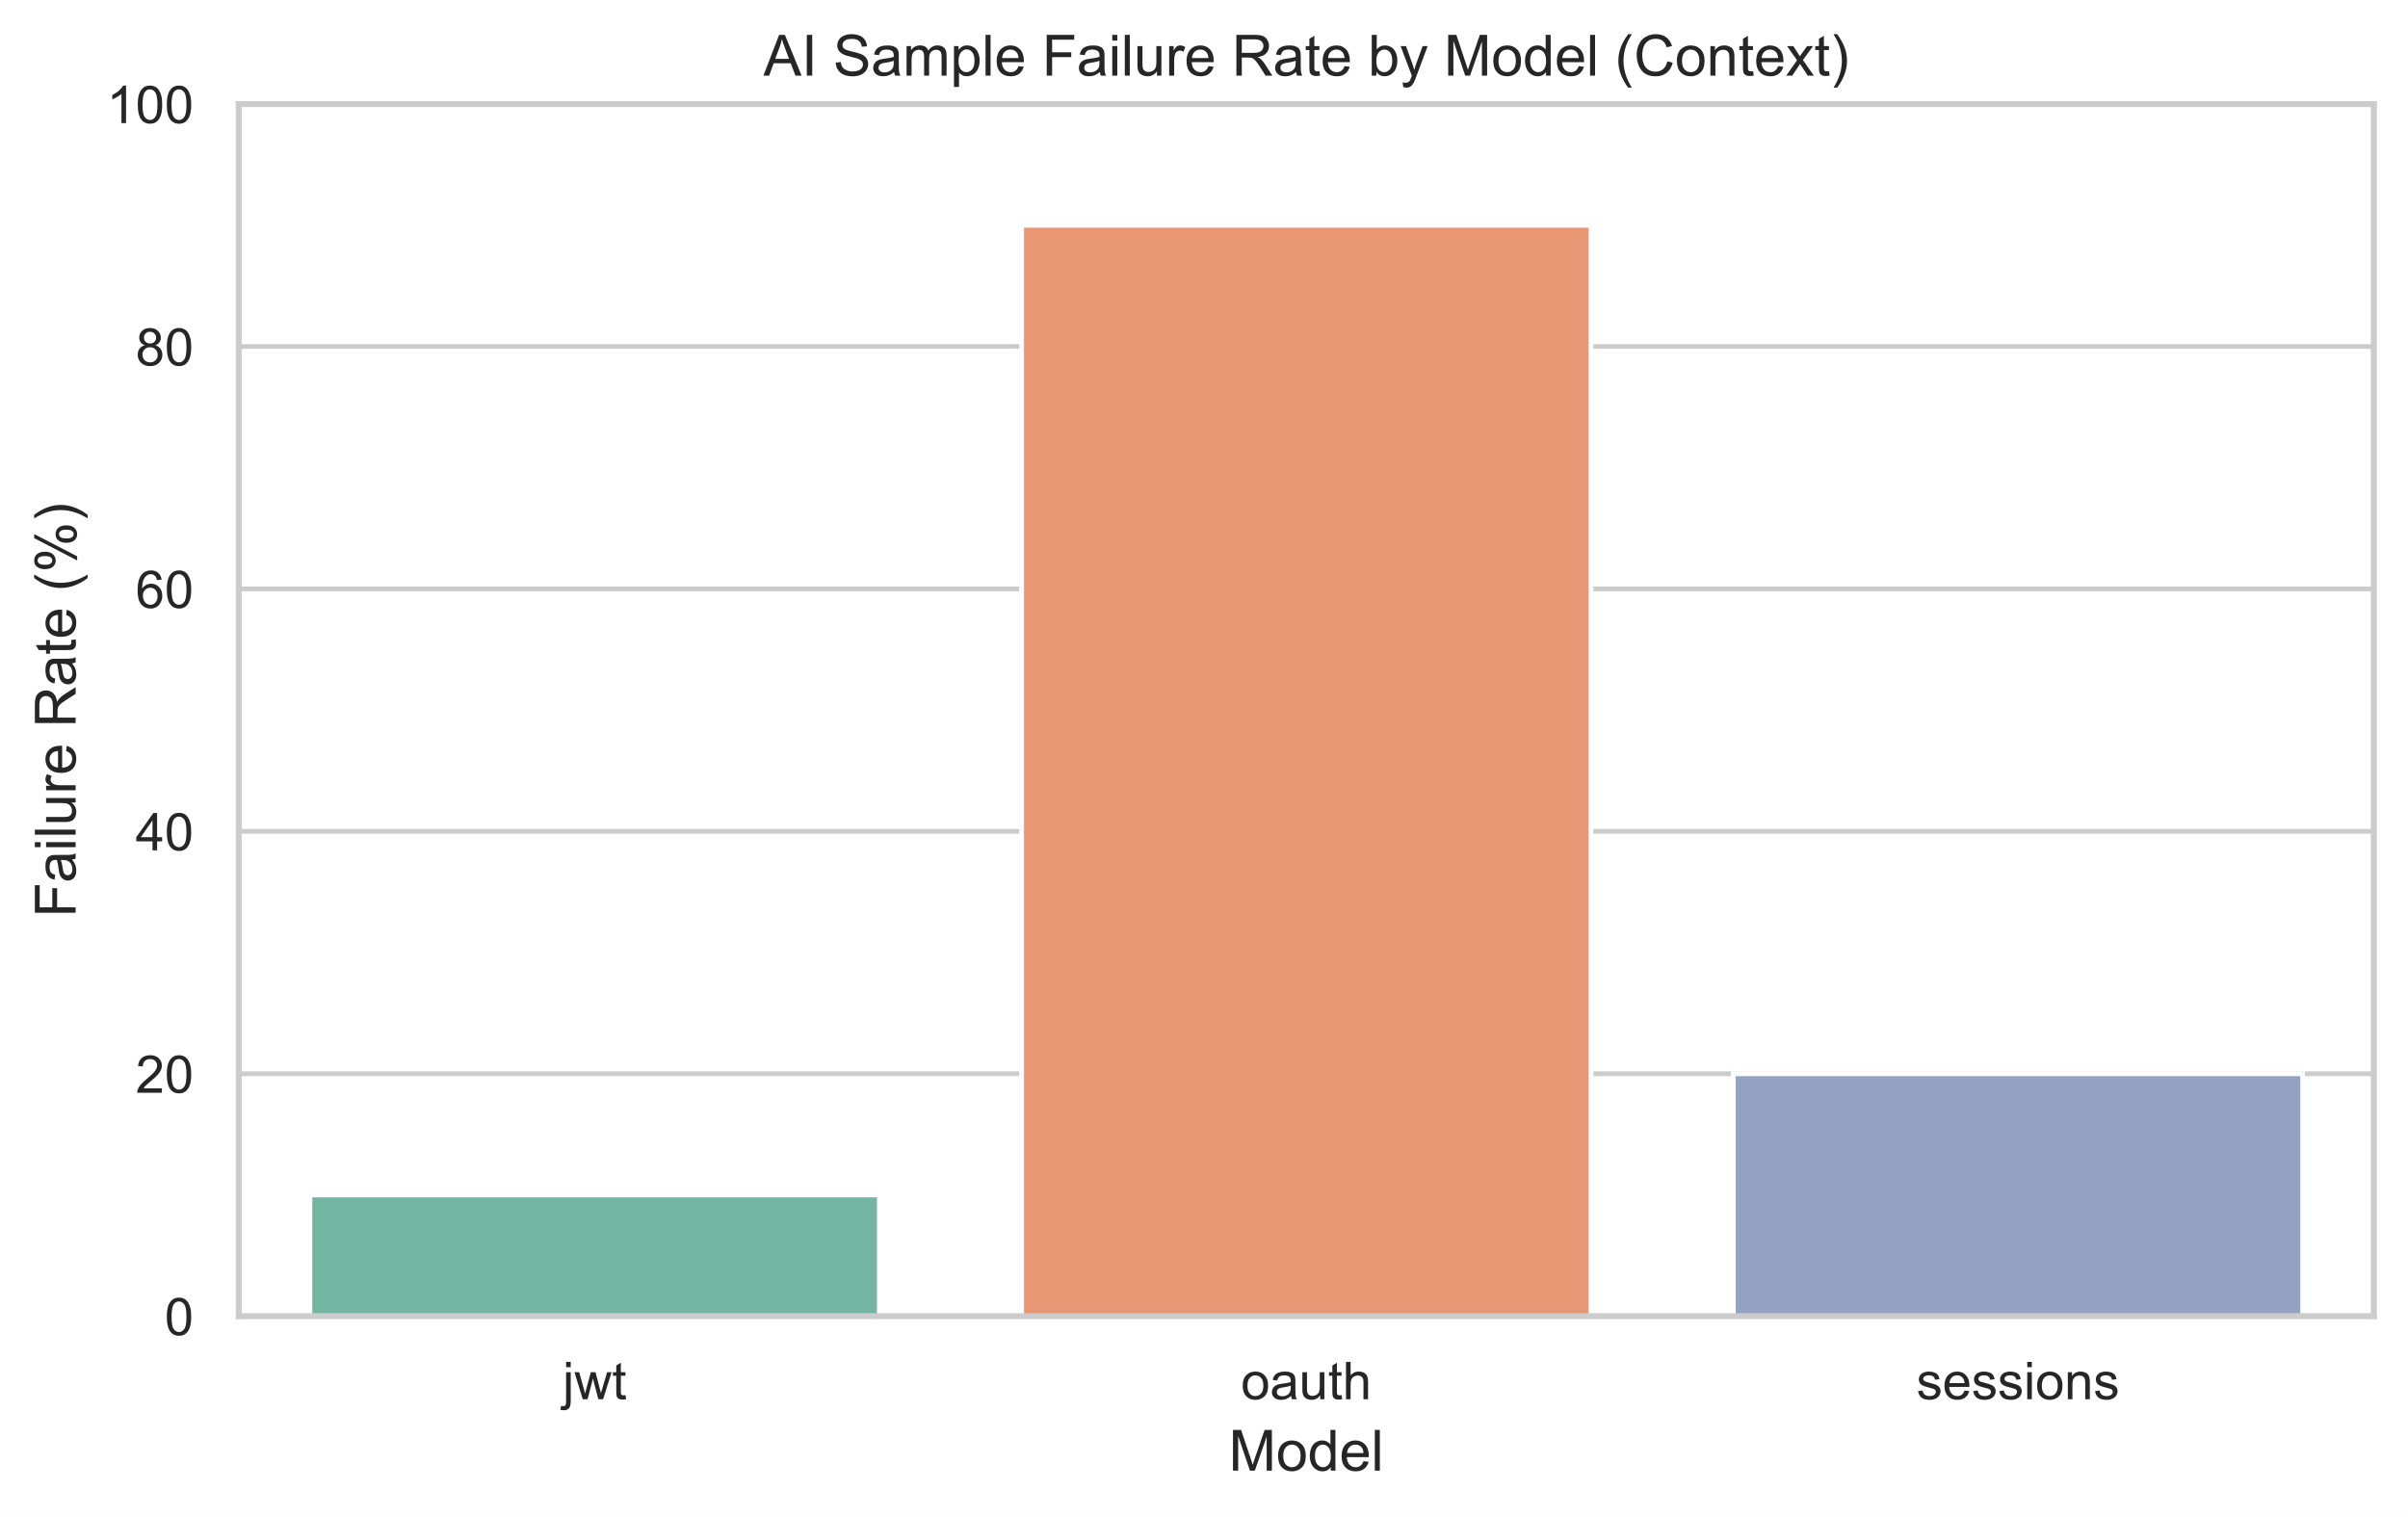
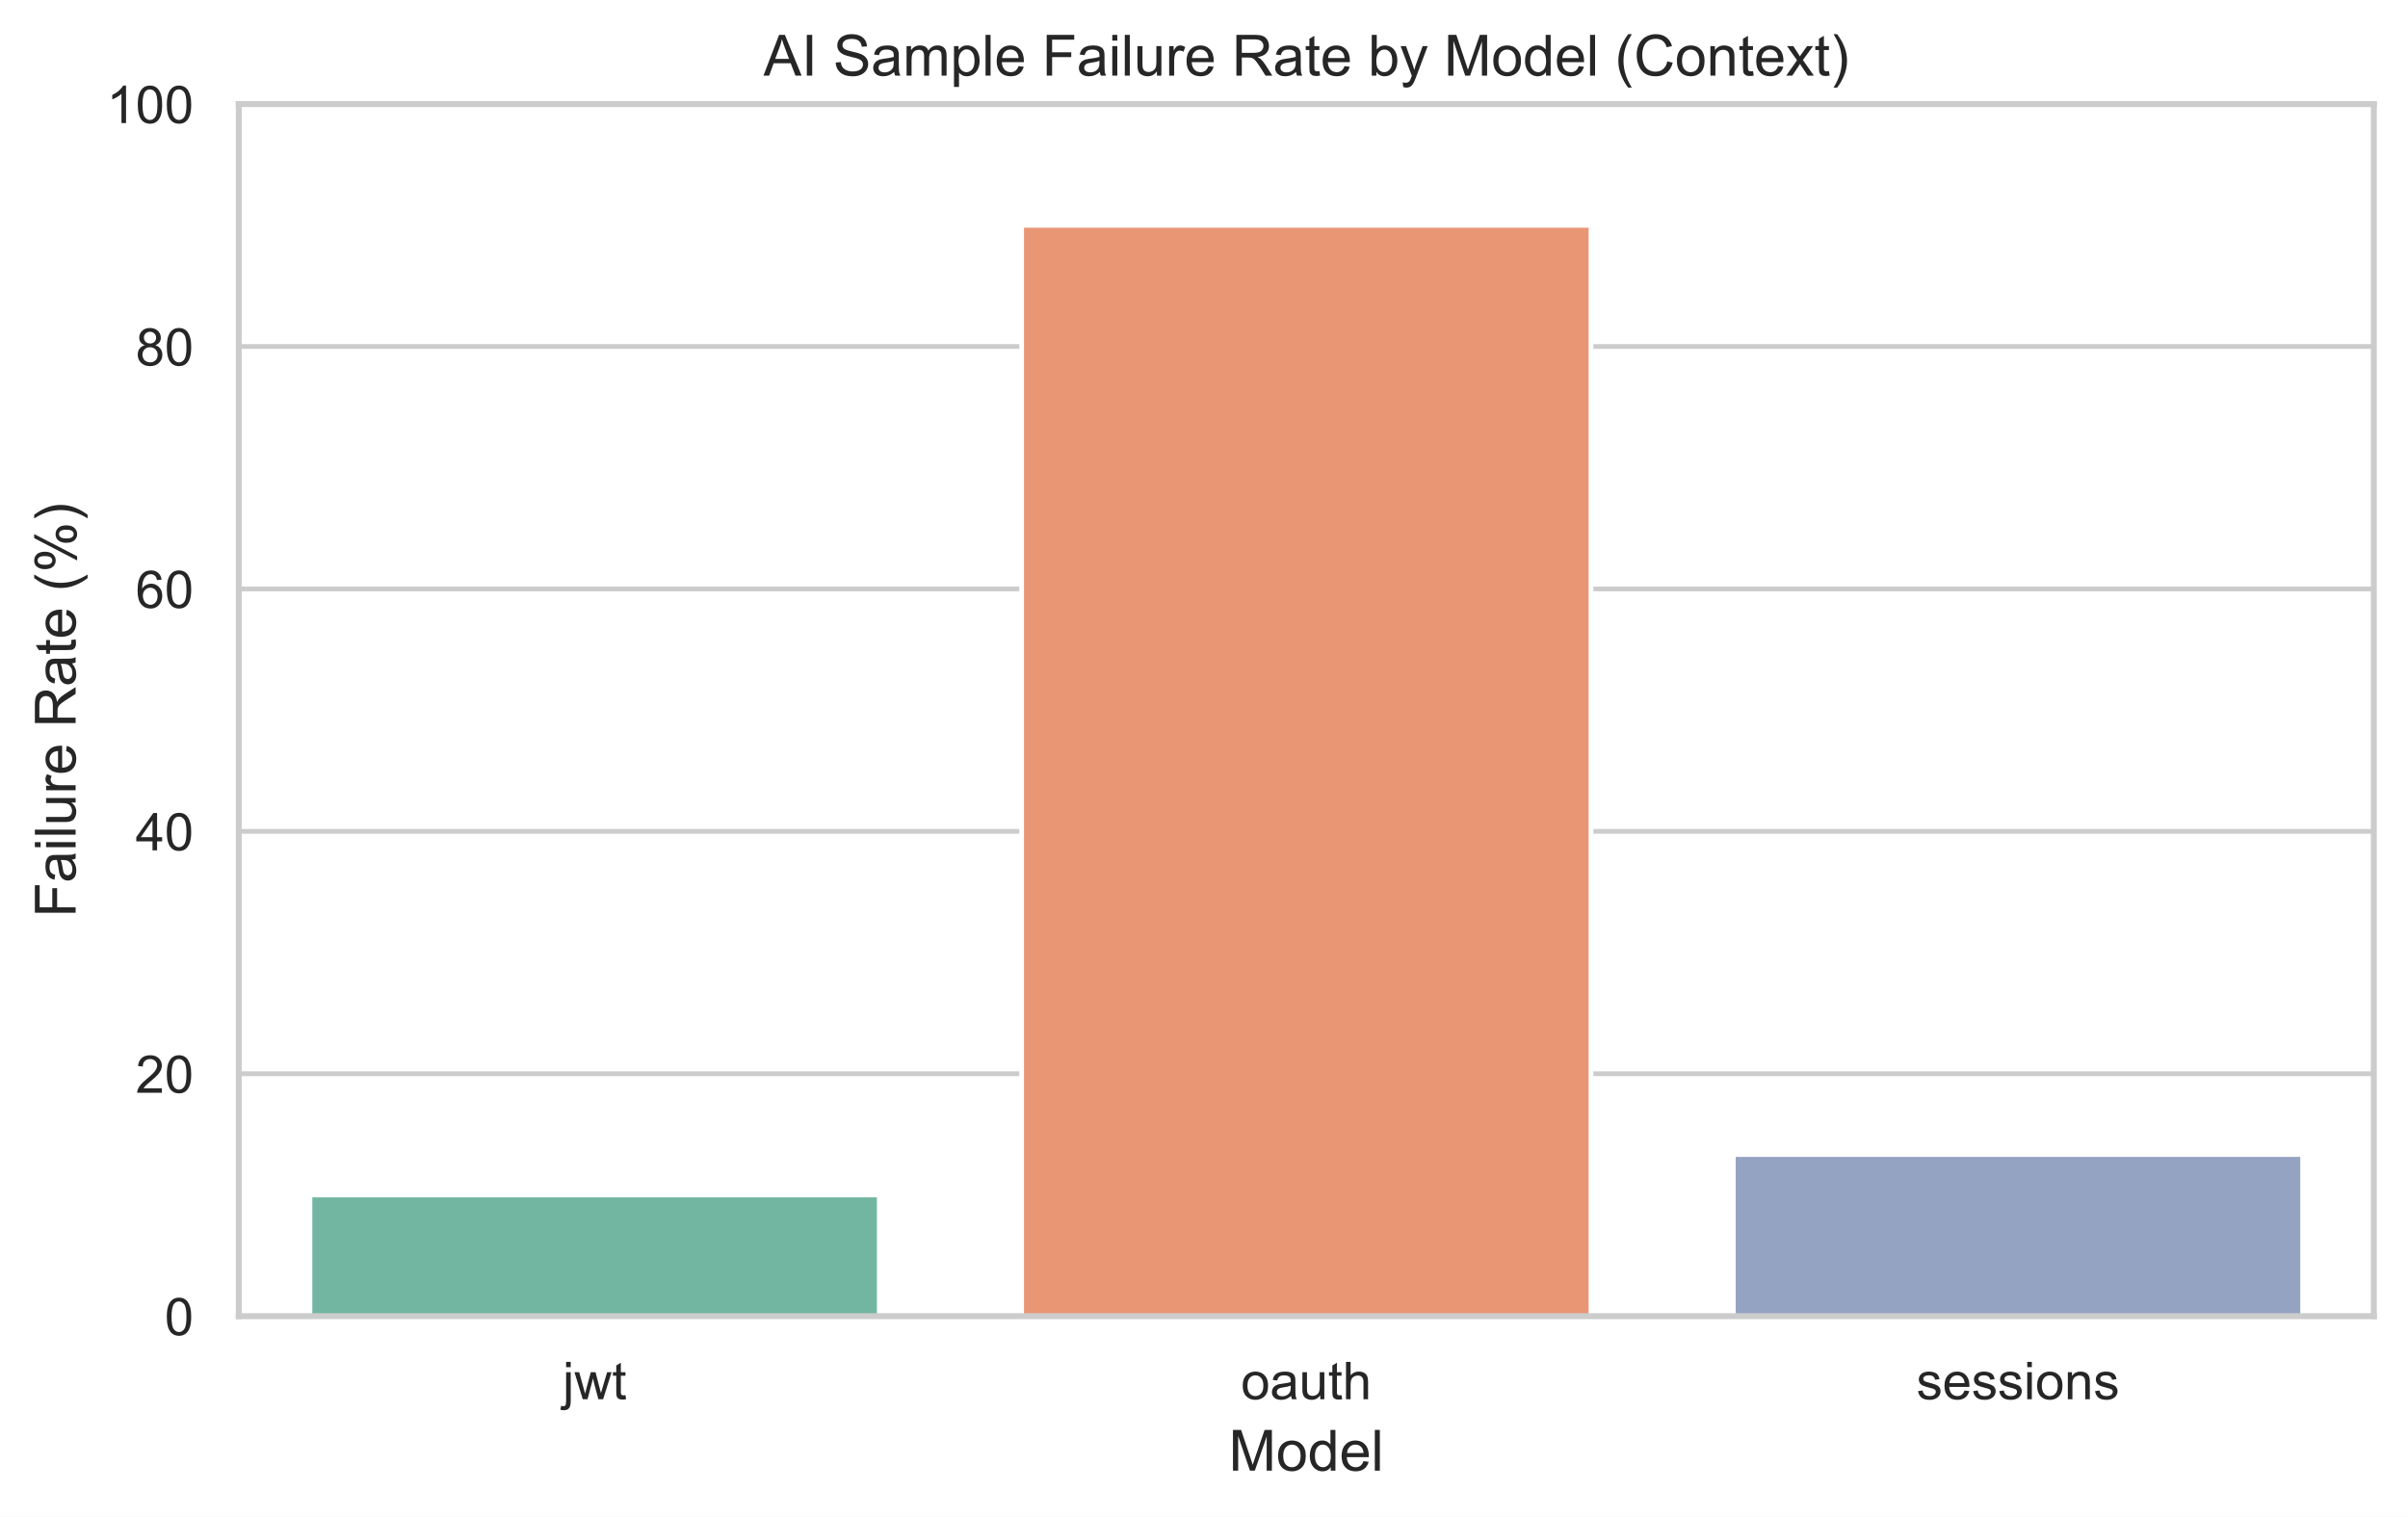
<svg xmlns="http://www.w3.org/2000/svg" xmlns:xlink="http://www.w3.org/1999/xlink" width="507.427pt" height="319.641pt" viewBox="0 0 507.427 319.641" version="1.1">
  <defs>
    <style type="text/css">*{stroke-linejoin: round; stroke-linecap: butt}</style>
  </defs>
  <g id="figure_1">
    <g id="patch_1">
      <path d="M 0 319.641  L 507.427 319.641  L 507.427 0  L 0 0  z " style="fill: #ffffff" />
    </g>
    <g id="axes_1">
      <g id="patch_2">
        <path d="M 50.313 277.356  L 500.227 277.356  L 500.227 21.936  L 50.313 21.936  z " style="fill: #ffffff" />
      </g>
      <g id="matplotlib.axis_1">
        <g id="xtick_1">
          <g id="text_1">
            <g style="fill: #262626" transform="translate(118.5767 294.8646) scale(0.11 -0.11)">
              <defs>
                <path id="ArialMT-4d" d="M 419 3928  L 419 4581  L 981 4581  L 981 3928  L 419 3928  z M -294 -1288  L -188 -809  Q -19 -853 78 -853  Q 250 -853 334 -739  Q 419 -625 419 -169  L 419 3319  L 981 3319  L 981 -181  Q 981 -794 822 -1034  Q 619 -1347 147 -1347  Q -81 -1347 -294 -1288  z " transform="scale(0.015625)" />
                <path id="ArialMT-5a" d="M 1034 0  L 19 3319  L 600 3319  L 1128 1403  L 1325 691  Q 1338 744 1497 1375  L 2025 3319  L 2603 3319  L 3100 1394  L 3266 759  L 3456 1400  L 4025 3319  L 4572 3319  L 3534 0  L 2950 0  L 2422 1988  L 2294 2553  L 1622 0  L 1034 0  z " transform="scale(0.015625)" />
                <path id="ArialMT-57" d="M 1650 503  L 1731 6  Q 1494 -44 1306 -44  Q 1000 -44 831 53  Q 663 150 594 308  Q 525 466 525 972  L 525 2881  L 113 2881  L 113 3319  L 525 3319  L 525 4141  L 1084 4478  L 1084 3319  L 1650 3319  L 1650 2881  L 1084 2881  L 1084 941  Q 1084 700 1114 631  Q 1144 563 1211 522  Q 1278 481 1403 481  Q 1497 481 1650 503  z " transform="scale(0.015625)" />
              </defs>
              <use xlink:href="#ArialMT-4d" />
              <use xlink:href="#ArialMT-5a" transform="translate(22.21875 0)" />
              <use xlink:href="#ArialMT-57" transform="translate(94.4375 0)" />
            </g>
          </g>
        </g>
        <g id="xtick_2">
          <g id="text_2">
            <g style="fill: #262626" transform="translate(261.5081 294.8646) scale(0.11 -0.11)">
              <defs>
                <path id="ArialMT-52" d="M 213 1659  Q 213 2581 725 3025  Q 1153 3394 1769 3394  Q 2453 3394 2887 2945  Q 3322 2497 3322 1706  Q 3322 1066 3130 698  Q 2938 331 2570 128  Q 2203 -75 1769 -75  Q 1072 -75 642 372  Q 213 819 213 1659  z M 791 1659  Q 791 1022 1069 705  Q 1347 388 1769 388  Q 2188 388 2466 706  Q 2744 1025 2744 1678  Q 2744 2294 2464 2611  Q 2184 2928 1769 2928  Q 1347 2928 1069 2612  Q 791 2297 791 1659  z " transform="scale(0.015625)" />
                <path id="ArialMT-44" d="M 2588 409  Q 2275 144 1986 34  Q 1697 -75 1366 -75  Q 819 -75 525 192  Q 231 459 231 875  Q 231 1119 342 1320  Q 453 1522 633 1644  Q 813 1766 1038 1828  Q 1203 1872 1538 1913  Q 2219 1994 2541 2106  Q 2544 2222 2544 2253  Q 2544 2597 2384 2738  Q 2169 2928 1744 2928  Q 1347 2928 1158 2789  Q 969 2650 878 2297  L 328 2372  Q 403 2725 575 2942  Q 747 3159 1072 3276  Q 1397 3394 1825 3394  Q 2250 3394 2515 3294  Q 2781 3194 2906 3042  Q 3031 2891 3081 2659  Q 3109 2516 3109 2141  L 3109 1391  Q 3109 606 3145 398  Q 3181 191 3288 0  L 2700 0  Q 2613 175 2588 409  z M 2541 1666  Q 2234 1541 1622 1453  Q 1275 1403 1131 1340  Q 988 1278 909 1158  Q 831 1038 831 891  Q 831 666 1001 516  Q 1172 366 1500 366  Q 1825 366 2078 508  Q 2331 650 2450 897  Q 2541 1088 2541 1459  L 2541 1666  z " transform="scale(0.015625)" />
                <path id="ArialMT-58" d="M 2597 0  L 2597 488  Q 2209 -75 1544 -75  Q 1250 -75 995 37  Q 741 150 617 320  Q 494 491 444 738  Q 409 903 409 1263  L 409 3319  L 972 3319  L 972 1478  Q 972 1038 1006 884  Q 1059 663 1231 536  Q 1403 409 1656 409  Q 1909 409 2131 539  Q 2353 669 2445 892  Q 2538 1116 2538 1541  L 2538 3319  L 3100 3319  L 3100 0  L 2597 0  z " transform="scale(0.015625)" />
                <path id="ArialMT-4b" d="M 422 0  L 422 4581  L 984 4581  L 984 2938  Q 1378 3394 1978 3394  Q 2347 3394 2619 3248  Q 2891 3103 3008 2847  Q 3125 2591 3125 2103  L 3125 0  L 2563 0  L 2563 2103  Q 2563 2525 2380 2717  Q 2197 2909 1863 2909  Q 1613 2909 1392 2779  Q 1172 2650 1078 2428  Q 984 2206 984 1816  L 984 0  L 422 0  z " transform="scale(0.015625)" />
              </defs>
              <use xlink:href="#ArialMT-52" />
              <use xlink:href="#ArialMT-44" transform="translate(55.60938 0)" />
              <use xlink:href="#ArialMT-58" transform="translate(111.2188 0)" />
              <use xlink:href="#ArialMT-57" transform="translate(166.8281 0)" />
              <use xlink:href="#ArialMT-4b" transform="translate(194.6094 0)" />
            </g>
          </g>
        </g>
        <g id="xtick_3">
          <g id="text_3">
            <g style="fill: #262626" transform="translate(403.844 294.8646) scale(0.11 -0.11)">
              <defs>
                <path id="ArialMT-56" d="M 197 991  L 753 1078  Q 800 744 1014 566  Q 1228 388 1613 388  Q 2000 388 2187 545  Q 2375 703 2375 916  Q 2375 1106 2209 1216  Q 2094 1291 1634 1406  Q 1016 1563 777 1677  Q 538 1791 414 1992  Q 291 2194 291 2438  Q 291 2659 392 2848  Q 494 3038 669 3163  Q 800 3259 1026 3326  Q 1253 3394 1513 3394  Q 1903 3394 2198 3281  Q 2494 3169 2634 2976  Q 2775 2784 2828 2463  L 2278 2388  Q 2241 2644 2061 2787  Q 1881 2931 1553 2931  Q 1166 2931 1000 2803  Q 834 2675 834 2503  Q 834 2394 903 2306  Q 972 2216 1119 2156  Q 1203 2125 1616 2013  Q 2213 1853 2448 1751  Q 2684 1650 2818 1456  Q 2953 1263 2953 975  Q 2953 694 2789 445  Q 2625 197 2315 61  Q 2006 -75 1616 -75  Q 969 -75 630 194  Q 291 463 197 991  z " transform="scale(0.015625)" />
                <path id="ArialMT-48" d="M 2694 1069  L 3275 997  Q 3138 488 2766 206  Q 2394 -75 1816 -75  Q 1088 -75 661 373  Q 234 822 234 1631  Q 234 2469 665 2931  Q 1097 3394 1784 3394  Q 2450 3394 2872 2941  Q 3294 2488 3294 1666  Q 3294 1616 3291 1516  L 816 1516  Q 847 969 1125 678  Q 1403 388 1819 388  Q 2128 388 2347 550  Q 2566 713 2694 1069  z M 847 1978  L 2700 1978  Q 2663 2397 2488 2606  Q 2219 2931 1791 2931  Q 1403 2931 1139 2672  Q 875 2413 847 1978  z " transform="scale(0.015625)" />
                <path id="ArialMT-4c" d="M 425 3934  L 425 4581  L 988 4581  L 988 3934  L 425 3934  z M 425 0  L 425 3319  L 988 3319  L 988 0  L 425 0  z " transform="scale(0.015625)" />
                <path id="ArialMT-51" d="M 422 0  L 422 3319  L 928 3319  L 928 2847  Q 1294 3394 1984 3394  Q 2284 3394 2536 3286  Q 2788 3178 2913 3003  Q 3038 2828 3088 2588  Q 3119 2431 3119 2041  L 3119 0  L 2556 0  L 2556 2019  Q 2556 2363 2490 2533  Q 2425 2703 2258 2804  Q 2091 2906 1866 2906  Q 1506 2906 1245 2678  Q 984 2450 984 1813  L 984 0  L 422 0  z " transform="scale(0.015625)" />
              </defs>
              <use xlink:href="#ArialMT-56" />
              <use xlink:href="#ArialMT-48" transform="translate(50 0)" />
              <use xlink:href="#ArialMT-56" transform="translate(105.6094 0)" />
              <use xlink:href="#ArialMT-56" transform="translate(155.6094 0)" />
              <use xlink:href="#ArialMT-4c" transform="translate(205.6094 0)" />
              <use xlink:href="#ArialMT-52" transform="translate(227.8281 0)" />
              <use xlink:href="#ArialMT-51" transform="translate(283.4375 0)" />
              <use xlink:href="#ArialMT-56" transform="translate(339.0469 0)" />
            </g>
          </g>
        </g>
        <g id="text_4">
          <g style="fill: #262626" transform="translate(258.9296 309.9161) scale(0.12 -0.12)">
            <defs>
              <path id="ArialMT-30" d="M 475 0  L 475 4581  L 1388 4581  L 2472 1338  Q 2622 884 2691 659  Q 2769 909 2934 1394  L 4031 4581  L 4847 4581  L 4847 0  L 4263 0  L 4263 3834  L 2931 0  L 2384 0  L 1059 3900  L 1059 0  L 475 0  z " transform="scale(0.015625)" />
              <path id="ArialMT-47" d="M 2575 0  L 2575 419  Q 2259 -75 1647 -75  Q 1250 -75 917 144  Q 584 363 401 755  Q 219 1147 219 1656  Q 219 2153 384 2558  Q 550 2963 881 3178  Q 1213 3394 1622 3394  Q 1922 3394 2156 3267  Q 2391 3141 2538 2938  L 2538 4581  L 3097 4581  L 3097 0  L 2575 0  z M 797 1656  Q 797 1019 1065 703  Q 1334 388 1700 388  Q 2069 388 2326 689  Q 2584 991 2584 1609  Q 2584 2291 2321 2609  Q 2059 2928 1675 2928  Q 1300 2928 1048 2622  Q 797 2316 797 1656  z " transform="scale(0.015625)" />
              <path id="ArialMT-4f" d="M 409 0  L 409 4581  L 972 4581  L 972 0  L 409 0  z " transform="scale(0.015625)" />
            </defs>
            <use xlink:href="#ArialMT-30" />
            <use xlink:href="#ArialMT-52" transform="translate(83.29688 0)" />
            <use xlink:href="#ArialMT-47" transform="translate(138.9062 0)" />
            <use xlink:href="#ArialMT-48" transform="translate(194.5156 0)" />
            <use xlink:href="#ArialMT-4f" transform="translate(250.125 0)" />
          </g>
        </g>
      </g>
      <g id="matplotlib.axis_2">
        <g id="ytick_1">
          <g id="line2d_1">
-             <path d="M 50.313 277.356  L 500.227 277.356  " clip-path="url(#peda5ffaad2)" style="fill: none; stroke: #cccccc; stroke-linecap: round" />
+             <path d="M 50.313 277.356  L 500.227 277.356  " clip-path="url(#pfcfcd6b1ce)" style="fill: none; stroke: #cccccc; stroke-linecap: round" />
          </g>
          <g id="text_5">
            <g style="fill: #262626" transform="translate(34.69602 281.3604) scale(0.11 -0.11)">
              <defs>
                <path id="ArialMT-13" d="M 266 2259  Q 266 3072 433 3567  Q 600 4063 929 4331  Q 1259 4600 1759 4600  Q 2128 4600 2406 4451  Q 2684 4303 2865 4023  Q 3047 3744 3150 3342  Q 3253 2941 3253 2259  Q 3253 1453 3087 958  Q 2922 463 2592 192  Q 2263 -78 1759 -78  Q 1097 -78 719 397  Q 266 969 266 2259  z M 844 2259  Q 844 1131 1108 757  Q 1372 384 1759 384  Q 2147 384 2411 759  Q 2675 1134 2675 2259  Q 2675 3391 2411 3762  Q 2147 4134 1753 4134  Q 1366 4134 1134 3806  Q 844 3388 844 2259  z " transform="scale(0.015625)" />
              </defs>
              <use xlink:href="#ArialMT-13" />
            </g>
          </g>
        </g>
        <g id="ytick_2">
          <g id="line2d_2">
-             <path d="M 50.313 226.272  L 500.227 226.272  " clip-path="url(#peda5ffaad2)" style="fill: none; stroke: #cccccc; stroke-linecap: round" />
+             <path d="M 50.313 226.272  L 500.227 226.272  " clip-path="url(#pfcfcd6b1ce)" style="fill: none; stroke: #cccccc; stroke-linecap: round" />
          </g>
          <g id="text_6">
            <g style="fill: #262626" transform="translate(28.57898 230.2764) scale(0.11 -0.11)">
              <defs>
                <path id="ArialMT-15" d="M 3222 541  L 3222 0  L 194 0  Q 188 203 259 391  Q 375 700 629 1000  Q 884 1300 1366 1694  Q 2113 2306 2375 2664  Q 2638 3022 2638 3341  Q 2638 3675 2398 3904  Q 2159 4134 1775 4134  Q 1369 4134 1125 3890  Q 881 3647 878 3216  L 300 3275  Q 359 3922 746 4261  Q 1134 4600 1788 4600  Q 2447 4600 2831 4234  Q 3216 3869 3216 3328  Q 3216 3053 3103 2787  Q 2991 2522 2730 2228  Q 2469 1934 1863 1422  Q 1356 997 1212 845  Q 1069 694 975 541  L 3222 541  z " transform="scale(0.015625)" />
              </defs>
              <use xlink:href="#ArialMT-15" />
              <use xlink:href="#ArialMT-13" transform="translate(55.60938 0)" />
            </g>
          </g>
        </g>
        <g id="ytick_3">
          <g id="line2d_3">
-             <path d="M 50.313 175.188  L 500.227 175.188  " clip-path="url(#peda5ffaad2)" style="fill: none; stroke: #cccccc; stroke-linecap: round" />
+             <path d="M 50.313 175.188  L 500.227 175.188  " clip-path="url(#pfcfcd6b1ce)" style="fill: none; stroke: #cccccc; stroke-linecap: round" />
          </g>
          <g id="text_7">
            <g style="fill: #262626" transform="translate(28.57898 179.1925) scale(0.11 -0.11)">
              <defs>
                <path id="ArialMT-17" d="M 2069 0  L 2069 1097  L 81 1097  L 81 1613  L 2172 4581  L 2631 4581  L 2631 1613  L 3250 1613  L 3250 1097  L 2631 1097  L 2631 0  L 2069 0  z M 2069 1613  L 2069 3678  L 634 1613  L 2069 1613  z " transform="scale(0.015625)" />
              </defs>
              <use xlink:href="#ArialMT-17" />
              <use xlink:href="#ArialMT-13" transform="translate(55.60938 0)" />
            </g>
          </g>
        </g>
        <g id="ytick_4">
          <g id="line2d_4">
-             <path d="M 50.313 124.104  L 500.227 124.104  " clip-path="url(#peda5ffaad2)" style="fill: none; stroke: #cccccc; stroke-linecap: round" />
+             <path d="M 50.313 124.104  L 500.227 124.104  " clip-path="url(#pfcfcd6b1ce)" style="fill: none; stroke: #cccccc; stroke-linecap: round" />
          </g>
          <g id="text_8">
            <g style="fill: #262626" transform="translate(28.57898 128.1085) scale(0.11 -0.11)">
              <defs>
                <path id="ArialMT-19" d="M 3184 3459  L 2625 3416  Q 2550 3747 2413 3897  Q 2184 4138 1850 4138  Q 1581 4138 1378 3988  Q 1113 3794 959 3422  Q 806 3050 800 2363  Q 1003 2672 1297 2822  Q 1591 2972 1913 2972  Q 2475 2972 2870 2558  Q 3266 2144 3266 1488  Q 3266 1056 3080 686  Q 2894 316 2569 119  Q 2244 -78 1831 -78  Q 1128 -78 684 439  Q 241 956 241 2144  Q 241 3472 731 4075  Q 1159 4600 1884 4600  Q 2425 4600 2770 4297  Q 3116 3994 3184 3459  z M 888 1484  Q 888 1194 1011 928  Q 1134 663 1356 523  Q 1578 384 1822 384  Q 2178 384 2434 671  Q 2691 959 2691 1453  Q 2691 1928 2437 2201  Q 2184 2475 1800 2475  Q 1419 2475 1153 2201  Q 888 1928 888 1484  z " transform="scale(0.015625)" />
              </defs>
              <use xlink:href="#ArialMT-19" />
              <use xlink:href="#ArialMT-13" transform="translate(55.60938 0)" />
            </g>
          </g>
        </g>
        <g id="ytick_5">
          <g id="line2d_5">
-             <path d="M 50.313 73.02  L 500.227 73.02  " clip-path="url(#peda5ffaad2)" style="fill: none; stroke: #cccccc; stroke-linecap: round" />
+             <path d="M 50.313 73.02  L 500.227 73.02  " clip-path="url(#pfcfcd6b1ce)" style="fill: none; stroke: #cccccc; stroke-linecap: round" />
          </g>
          <g id="text_9">
            <g style="fill: #262626" transform="translate(28.57898 77.02447) scale(0.11 -0.11)">
              <defs>
                <path id="ArialMT-1b" d="M 1131 2484  Q 781 2613 612 2850  Q 444 3088 444 3419  Q 444 3919 803 4259  Q 1163 4600 1759 4600  Q 2359 4600 2725 4251  Q 3091 3903 3091 3403  Q 3091 3084 2923 2848  Q 2756 2613 2416 2484  Q 2838 2347 3058 2040  Q 3278 1734 3278 1309  Q 3278 722 2862 322  Q 2447 -78 1769 -78  Q 1091 -78 675 323  Q 259 725 259 1325  Q 259 1772 486 2073  Q 713 2375 1131 2484  z M 1019 3438  Q 1019 3113 1228 2906  Q 1438 2700 1772 2700  Q 2097 2700 2305 2904  Q 2513 3109 2513 3406  Q 2513 3716 2298 3927  Q 2084 4138 1766 4138  Q 1444 4138 1231 3931  Q 1019 3725 1019 3438  z M 838 1322  Q 838 1081 952 856  Q 1066 631 1291 507  Q 1516 384 1775 384  Q 2178 384 2440 643  Q 2703 903 2703 1303  Q 2703 1709 2433 1975  Q 2163 2241 1756 2241  Q 1359 2241 1098 1978  Q 838 1716 838 1322  z " transform="scale(0.015625)" />
              </defs>
              <use xlink:href="#ArialMT-1b" />
              <use xlink:href="#ArialMT-13" transform="translate(55.60938 0)" />
            </g>
          </g>
        </g>
        <g id="ytick_6">
          <g id="line2d_6">
-             <path d="M 50.313 21.936  L 500.227 21.936  " clip-path="url(#peda5ffaad2)" style="fill: none; stroke: #cccccc; stroke-linecap: round" />
+             <path d="M 50.313 21.936  L 500.227 21.936  " clip-path="url(#pfcfcd6b1ce)" style="fill: none; stroke: #cccccc; stroke-linecap: round" />
          </g>
          <g id="text_10">
            <g style="fill: #262626" transform="translate(22.46195 25.94048) scale(0.11 -0.11)">
              <defs>
                <path id="ArialMT-14" d="M 2384 0  L 1822 0  L 1822 3584  Q 1619 3391 1289 3197  Q 959 3003 697 2906  L 697 3450  Q 1169 3672 1522 3987  Q 1875 4303 2022 4600  L 2384 4600  L 2384 0  z " transform="scale(0.015625)" />
              </defs>
              <use xlink:href="#ArialMT-14" />
              <use xlink:href="#ArialMT-13" transform="translate(55.60938 0)" />
              <use xlink:href="#ArialMT-13" transform="translate(111.2188 0)" />
            </g>
          </g>
        </g>
        <g id="text_11">
          <g style="fill: #262626" transform="translate(15.93633 193.3226) rotate(-90) scale(0.12 -0.12)">
            <defs>
              <path id="ArialMT-29" d="M 525 0  L 525 4581  L 3616 4581  L 3616 4041  L 1131 4041  L 1131 2622  L 3281 2622  L 3281 2081  L 1131 2081  L 1131 0  L 525 0  z " transform="scale(0.015625)" />
              <path id="ArialMT-55" d="M 416 0  L 416 3319  L 922 3319  L 922 2816  Q 1116 3169 1280 3281  Q 1444 3394 1641 3394  Q 1925 3394 2219 3213  L 2025 2691  Q 1819 2813 1613 2813  Q 1428 2813 1281 2702  Q 1134 2591 1072 2394  Q 978 2094 978 1738  L 978 0  L 416 0  z " transform="scale(0.015625)" />
              <path id="ArialMT-3" transform="scale(0.015625)" />
              <path id="ArialMT-35" d="M 503 0  L 503 4581  L 2534 4581  Q 3147 4581 3465 4457  Q 3784 4334 3975 4021  Q 4166 3709 4166 3331  Q 4166 2844 3850 2509  Q 3534 2175 2875 2084  Q 3116 1969 3241 1856  Q 3506 1613 3744 1247  L 4541 0  L 3778 0  L 3172 953  Q 2906 1366 2734 1584  Q 2563 1803 2427 1890  Q 2291 1978 2150 2013  Q 2047 2034 1813 2034  L 1109 2034  L 1109 0  L 503 0  z M 1109 2559  L 2413 2559  Q 2828 2559 3062 2645  Q 3297 2731 3419 2920  Q 3541 3109 3541 3331  Q 3541 3656 3305 3865  Q 3069 4075 2559 4075  L 1109 4075  L 1109 2559  z " transform="scale(0.015625)" />
              <path id="ArialMT-b" d="M 1497 -1347  Q 1031 -759 709 28  Q 388 816 388 1659  Q 388 2403 628 3084  Q 909 3875 1497 4659  L 1900 4659  Q 1522 4009 1400 3731  Q 1209 3300 1100 2831  Q 966 2247 966 1656  Q 966 153 1900 -1347  L 1497 -1347  z " transform="scale(0.015625)" />
              <path id="ArialMT-8" d="M 372 3481  Q 372 3972 619 4315  Q 866 4659 1334 4659  Q 1766 4659 2048 4351  Q 2331 4044 2331 3447  Q 2331 2866 2045 2552  Q 1759 2238 1341 2238  Q 925 2238 648 2547  Q 372 2856 372 3481  z M 1350 4272  Q 1141 4272 1002 4090  Q 863 3909 863 3425  Q 863 2984 1003 2804  Q 1144 2625 1350 2625  Q 1563 2625 1702 2806  Q 1841 2988 1841 3469  Q 1841 3913 1700 4092  Q 1559 4272 1350 4272  z M 1353 -169  L 3859 4659  L 4316 4659  L 1819 -169  L 1353 -169  z M 3334 1075  Q 3334 1569 3581 1911  Q 3828 2253 4300 2253  Q 4731 2253 5014 1945  Q 5297 1638 5297 1041  Q 5297 459 5011 145  Q 4725 -169 4303 -169  Q 3888 -169 3611 142  Q 3334 453 3334 1075  z M 4316 1866  Q 4103 1866 3964 1684  Q 3825 1503 3825 1019  Q 3825 581 3965 400  Q 4106 219 4313 219  Q 4528 219 4667 400  Q 4806 581 4806 1063  Q 4806 1506 4665 1686  Q 4525 1866 4316 1866  z " transform="scale(0.015625)" />
              <path id="ArialMT-c" d="M 791 -1347  L 388 -1347  Q 1322 153 1322 1656  Q 1322 2244 1188 2822  Q 1081 3291 891 3722  Q 769 4003 388 4659  L 791 4659  Q 1378 3875 1659 3084  Q 1900 2403 1900 1659  Q 1900 816 1576 28  Q 1253 -759 791 -1347  z " transform="scale(0.015625)" />
            </defs>
            <use xlink:href="#ArialMT-29" />
            <use xlink:href="#ArialMT-44" transform="translate(61.07812 0)" />
            <use xlink:href="#ArialMT-4c" transform="translate(116.6875 0)" />
            <use xlink:href="#ArialMT-4f" transform="translate(138.9062 0)" />
            <use xlink:href="#ArialMT-58" transform="translate(161.125 0)" />
            <use xlink:href="#ArialMT-55" transform="translate(216.7344 0)" />
            <use xlink:href="#ArialMT-48" transform="translate(250.0312 0)" />
            <use xlink:href="#ArialMT-3" transform="translate(305.6406 0)" />
            <use xlink:href="#ArialMT-35" transform="translate(333.4219 0)" />
            <use xlink:href="#ArialMT-44" transform="translate(405.6406 0)" />
            <use xlink:href="#ArialMT-57" transform="translate(461.25 0)" />
            <use xlink:href="#ArialMT-48" transform="translate(489.0312 0)" />
            <use xlink:href="#ArialMT-3" transform="translate(544.6406 0)" />
            <use xlink:href="#ArialMT-b" transform="translate(572.4219 0)" />
            <use xlink:href="#ArialMT-8" transform="translate(605.7188 0)" />
            <use xlink:href="#ArialMT-c" transform="translate(694.6406 0)" />
          </g>
        </g>
      </g>
      <g id="patch_3">
-         <path d="M 65.31 277.356  L 185.287 277.356  L 185.287 251.814  L 65.31 251.814  z " clip-path="url(#peda5ffaad2)" style="fill: #72b6a1; stroke: #ffffff; stroke-linejoin: miter" />
+         <path d="M 65.31 277.356  L 185.287 277.356  L 185.287 251.814  L 65.31 251.814  z " clip-path="url(#pfcfcd6b1ce)" style="fill: #72b6a1; stroke: #ffffff; stroke-linejoin: miter" />
      </g>
      <g id="patch_4">
-         <path d="M 215.282 277.356  L 335.259 277.356  L 335.259 47.478  L 215.282 47.478  z " clip-path="url(#peda5ffaad2)" style="fill: #e99675; stroke: #ffffff; stroke-linejoin: miter" />
+         <path d="M 215.282 277.356  L 335.259 277.356  L 335.259 47.478  L 215.282 47.478  z " clip-path="url(#pfcfcd6b1ce)" style="fill: #e99675; stroke: #ffffff; stroke-linejoin: miter" />
      </g>
      <g id="patch_5">
-         <path d="M 365.253 277.356  L 485.23 277.356  L 485.23 226.272  L 365.253 226.272  z " clip-path="url(#peda5ffaad2)" style="fill: #95a3c3; stroke: #ffffff; stroke-linejoin: miter" />
+         <path d="M 365.253 277.356  L 485.23 277.356  L 485.23 243.3  L 365.253 243.3  z " clip-path="url(#pfcfcd6b1ce)" style="fill: #95a3c3; stroke: #ffffff; stroke-linejoin: miter" />
      </g>
      <g id="line2d_7">
-         <path clip-path="url(#peda5ffaad2)" style="fill: none; stroke: #424242; stroke-width: 2.25; stroke-linecap: round" />
+         <path clip-path="url(#pfcfcd6b1ce)" style="fill: none; stroke: #424242; stroke-width: 2.25; stroke-linecap: round" />
      </g>
      <g id="line2d_8">
-         <path clip-path="url(#peda5ffaad2)" style="fill: none; stroke: #424242; stroke-width: 2.25; stroke-linecap: round" />
+         <path clip-path="url(#pfcfcd6b1ce)" style="fill: none; stroke: #424242; stroke-width: 2.25; stroke-linecap: round" />
      </g>
      <g id="line2d_9">
-         <path clip-path="url(#peda5ffaad2)" style="fill: none; stroke: #424242; stroke-width: 2.25; stroke-linecap: round" />
+         <path clip-path="url(#pfcfcd6b1ce)" style="fill: none; stroke: #424242; stroke-width: 2.25; stroke-linecap: round" />
      </g>
      <g id="patch_6">
        <path d="M 50.313 277.356  L 50.313 21.936  " style="fill: none; stroke: #cccccc; stroke-width: 1.25; stroke-linejoin: miter; stroke-linecap: square" />
      </g>
      <g id="patch_7">
        <path d="M 500.227 277.356  L 500.227 21.936  " style="fill: none; stroke: #cccccc; stroke-width: 1.25; stroke-linejoin: miter; stroke-linecap: square" />
      </g>
      <g id="patch_8">
        <path d="M 50.313 277.356  L 500.227 277.356  " style="fill: none; stroke: #cccccc; stroke-width: 1.25; stroke-linejoin: miter; stroke-linecap: square" />
      </g>
      <g id="patch_9">
        <path d="M 50.313 21.936  L 500.227 21.936  " style="fill: none; stroke: #cccccc; stroke-width: 1.25; stroke-linejoin: miter; stroke-linecap: square" />
      </g>
      <g id="text_12">
        <g style="fill: #262626" transform="translate(160.8961 15.93633) scale(0.12 -0.12)">
          <defs>
            <path id="ArialMT-24" d="M -9 0  L 1750 4581  L 2403 4581  L 4278 0  L 3588 0  L 3053 1388  L 1138 1388  L 634 0  L -9 0  z M 1313 1881  L 2866 1881  L 2388 3150  Q 2169 3728 2063 4100  Q 1975 3659 1816 3225  L 1313 1881  z " transform="scale(0.015625)" />
            <path id="ArialMT-2c" d="M 597 0  L 597 4581  L 1203 4581  L 1203 0  L 597 0  z " transform="scale(0.015625)" />
            <path id="ArialMT-36" d="M 288 1472  L 859 1522  Q 900 1178 1048 958  Q 1197 738 1509 602  Q 1822 466 2213 466  Q 2559 466 2825 569  Q 3091 672 3220 851  Q 3350 1031 3350 1244  Q 3350 1459 3225 1620  Q 3100 1781 2813 1891  Q 2628 1963 1997 2114  Q 1366 2266 1113 2400  Q 784 2572 623 2826  Q 463 3081 463 3397  Q 463 3744 659 4045  Q 856 4347 1234 4503  Q 1613 4659 2075 4659  Q 2584 4659 2973 4495  Q 3363 4331 3572 4012  Q 3781 3694 3797 3291  L 3216 3247  Q 3169 3681 2898 3903  Q 2628 4125 2100 4125  Q 1550 4125 1298 3923  Q 1047 3722 1047 3438  Q 1047 3191 1225 3031  Q 1400 2872 2139 2705  Q 2878 2538 3153 2413  Q 3553 2228 3743 1945  Q 3934 1663 3934 1294  Q 3934 928 3725 604  Q 3516 281 3123 101  Q 2731 -78 2241 -78  Q 1619 -78 1198 103  Q 778 284 539 648  Q 300 1013 288 1472  z " transform="scale(0.015625)" />
            <path id="ArialMT-50" d="M 422 0  L 422 3319  L 925 3319  L 925 2853  Q 1081 3097 1340 3245  Q 1600 3394 1931 3394  Q 2300 3394 2536 3241  Q 2772 3088 2869 2813  Q 3263 3394 3894 3394  Q 4388 3394 4653 3120  Q 4919 2847 4919 2278  L 4919 0  L 4359 0  L 4359 2091  Q 4359 2428 4304 2576  Q 4250 2725 4106 2815  Q 3963 2906 3769 2906  Q 3419 2906 3187 2673  Q 2956 2441 2956 1928  L 2956 0  L 2394 0  L 2394 2156  Q 2394 2531 2256 2718  Q 2119 2906 1806 2906  Q 1569 2906 1367 2781  Q 1166 2656 1075 2415  Q 984 2175 984 1722  L 984 0  L 422 0  z " transform="scale(0.015625)" />
            <path id="ArialMT-53" d="M 422 -1272  L 422 3319  L 934 3319  L 934 2888  Q 1116 3141 1344 3267  Q 1572 3394 1897 3394  Q 2322 3394 2647 3175  Q 2972 2956 3137 2557  Q 3303 2159 3303 1684  Q 3303 1175 3120 767  Q 2938 359 2589 142  Q 2241 -75 1856 -75  Q 1575 -75 1351 44  Q 1128 163 984 344  L 984 -1272  L 422 -1272  z M 931 1641  Q 931 1000 1190 694  Q 1450 388 1819 388  Q 2194 388 2461 705  Q 2728 1022 2728 1688  Q 2728 2322 2467 2637  Q 2206 2953 1844 2953  Q 1484 2953 1207 2617  Q 931 2281 931 1641  z " transform="scale(0.015625)" />
            <path id="ArialMT-45" d="M 941 0  L 419 0  L 419 4581  L 981 4581  L 981 2947  Q 1338 3394 1891 3394  Q 2197 3394 2470 3270  Q 2744 3147 2920 2923  Q 3097 2700 3197 2384  Q 3297 2069 3297 1709  Q 3297 856 2875 390  Q 2453 -75 1863 -75  Q 1275 -75 941 416  L 941 0  z M 934 1684  Q 934 1088 1097 822  Q 1363 388 1816 388  Q 2184 388 2453 708  Q 2722 1028 2722 1663  Q 2722 2313 2464 2622  Q 2206 2931 1841 2931  Q 1472 2931 1203 2611  Q 934 2291 934 1684  z " transform="scale(0.015625)" />
            <path id="ArialMT-5c" d="M 397 -1278  L 334 -750  Q 519 -800 656 -800  Q 844 -800 956 -737  Q 1069 -675 1141 -563  Q 1194 -478 1313 -144  Q 1328 -97 1363 -6  L 103 3319  L 709 3319  L 1400 1397  Q 1534 1031 1641 628  Q 1738 1016 1872 1384  L 2581 3319  L 3144 3319  L 1881 -56  Q 1678 -603 1566 -809  Q 1416 -1088 1222 -1217  Q 1028 -1347 759 -1347  Q 597 -1347 397 -1278  z " transform="scale(0.015625)" />
            <path id="ArialMT-26" d="M 3763 1606  L 4369 1453  Q 4178 706 3683 314  Q 3188 -78 2472 -78  Q 1731 -78 1267 223  Q 803 525 561 1097  Q 319 1669 319 2325  Q 319 3041 592 3573  Q 866 4106 1370 4382  Q 1875 4659 2481 4659  Q 3169 4659 3637 4309  Q 4106 3959 4291 3325  L 3694 3184  Q 3534 3684 3231 3912  Q 2928 4141 2469 4141  Q 1941 4141 1586 3887  Q 1231 3634 1087 3207  Q 944 2781 944 2328  Q 944 1744 1114 1308  Q 1284 872 1643 656  Q 2003 441 2422 441  Q 2931 441 3284 734  Q 3638 1028 3763 1606  z " transform="scale(0.015625)" />
            <path id="ArialMT-5b" d="M 47 0  L 1259 1725  L 138 3319  L 841 3319  L 1350 2541  Q 1494 2319 1581 2169  Q 1719 2375 1834 2534  L 2394 3319  L 3066 3319  L 1919 1756  L 3153 0  L 2463 0  L 1781 1031  L 1600 1309  L 728 0  L 47 0  z " transform="scale(0.015625)" />
          </defs>
          <use xlink:href="#ArialMT-24" />
          <use xlink:href="#ArialMT-2c" transform="translate(66.70312 0)" />
          <use xlink:href="#ArialMT-3" transform="translate(94.48438 0)" />
          <use xlink:href="#ArialMT-36" transform="translate(122.2656 0)" />
          <use xlink:href="#ArialMT-44" transform="translate(188.9688 0)" />
          <use xlink:href="#ArialMT-50" transform="translate(244.5781 0)" />
          <use xlink:href="#ArialMT-53" transform="translate(327.875 0)" />
          <use xlink:href="#ArialMT-4f" transform="translate(383.4844 0)" />
          <use xlink:href="#ArialMT-48" transform="translate(405.7031 0)" />
          <use xlink:href="#ArialMT-3" transform="translate(461.3125 0)" />
          <use xlink:href="#ArialMT-29" transform="translate(489.0938 0)" />
          <use xlink:href="#ArialMT-44" transform="translate(550.1719 0)" />
          <use xlink:href="#ArialMT-4c" transform="translate(605.7812 0)" />
          <use xlink:href="#ArialMT-4f" transform="translate(628 0)" />
          <use xlink:href="#ArialMT-58" transform="translate(650.2188 0)" />
          <use xlink:href="#ArialMT-55" transform="translate(705.8281 0)" />
          <use xlink:href="#ArialMT-48" transform="translate(739.125 0)" />
          <use xlink:href="#ArialMT-3" transform="translate(794.7344 0)" />
          <use xlink:href="#ArialMT-35" transform="translate(822.5156 0)" />
          <use xlink:href="#ArialMT-44" transform="translate(894.7344 0)" />
          <use xlink:href="#ArialMT-57" transform="translate(950.3438 0)" />
          <use xlink:href="#ArialMT-48" transform="translate(978.125 0)" />
          <use xlink:href="#ArialMT-3" transform="translate(1033.734 0)" />
          <use xlink:href="#ArialMT-45" transform="translate(1061.516 0)" />
          <use xlink:href="#ArialMT-5c" transform="translate(1117.125 0)" />
          <use xlink:href="#ArialMT-3" transform="translate(1167.125 0)" />
          <use xlink:href="#ArialMT-30" transform="translate(1194.906 0)" />
          <use xlink:href="#ArialMT-52" transform="translate(1278.203 0)" />
          <use xlink:href="#ArialMT-47" transform="translate(1333.812 0)" />
          <use xlink:href="#ArialMT-48" transform="translate(1389.422 0)" />
          <use xlink:href="#ArialMT-4f" transform="translate(1445.031 0)" />
          <use xlink:href="#ArialMT-3" transform="translate(1467.25 0)" />
          <use xlink:href="#ArialMT-b" transform="translate(1495.031 0)" />
          <use xlink:href="#ArialMT-26" transform="translate(1528.328 0)" />
          <use xlink:href="#ArialMT-52" transform="translate(1600.547 0)" />
          <use xlink:href="#ArialMT-51" transform="translate(1656.156 0)" />
          <use xlink:href="#ArialMT-57" transform="translate(1711.766 0)" />
          <use xlink:href="#ArialMT-48" transform="translate(1739.547 0)" />
          <use xlink:href="#ArialMT-5b" transform="translate(1795.156 0)" />
          <use xlink:href="#ArialMT-57" transform="translate(1845.156 0)" />
          <use xlink:href="#ArialMT-c" transform="translate(1872.938 0)" />
        </g>
      </g>
    </g>
  </g>
  <defs>
-     <clipPath id="peda5ffaad2">
+     <clipPath id="pfcfcd6b1ce">
      <rect x="50.313" y="21.936" width="449.914" height="255.42" />
    </clipPath>
  </defs>
</svg>
